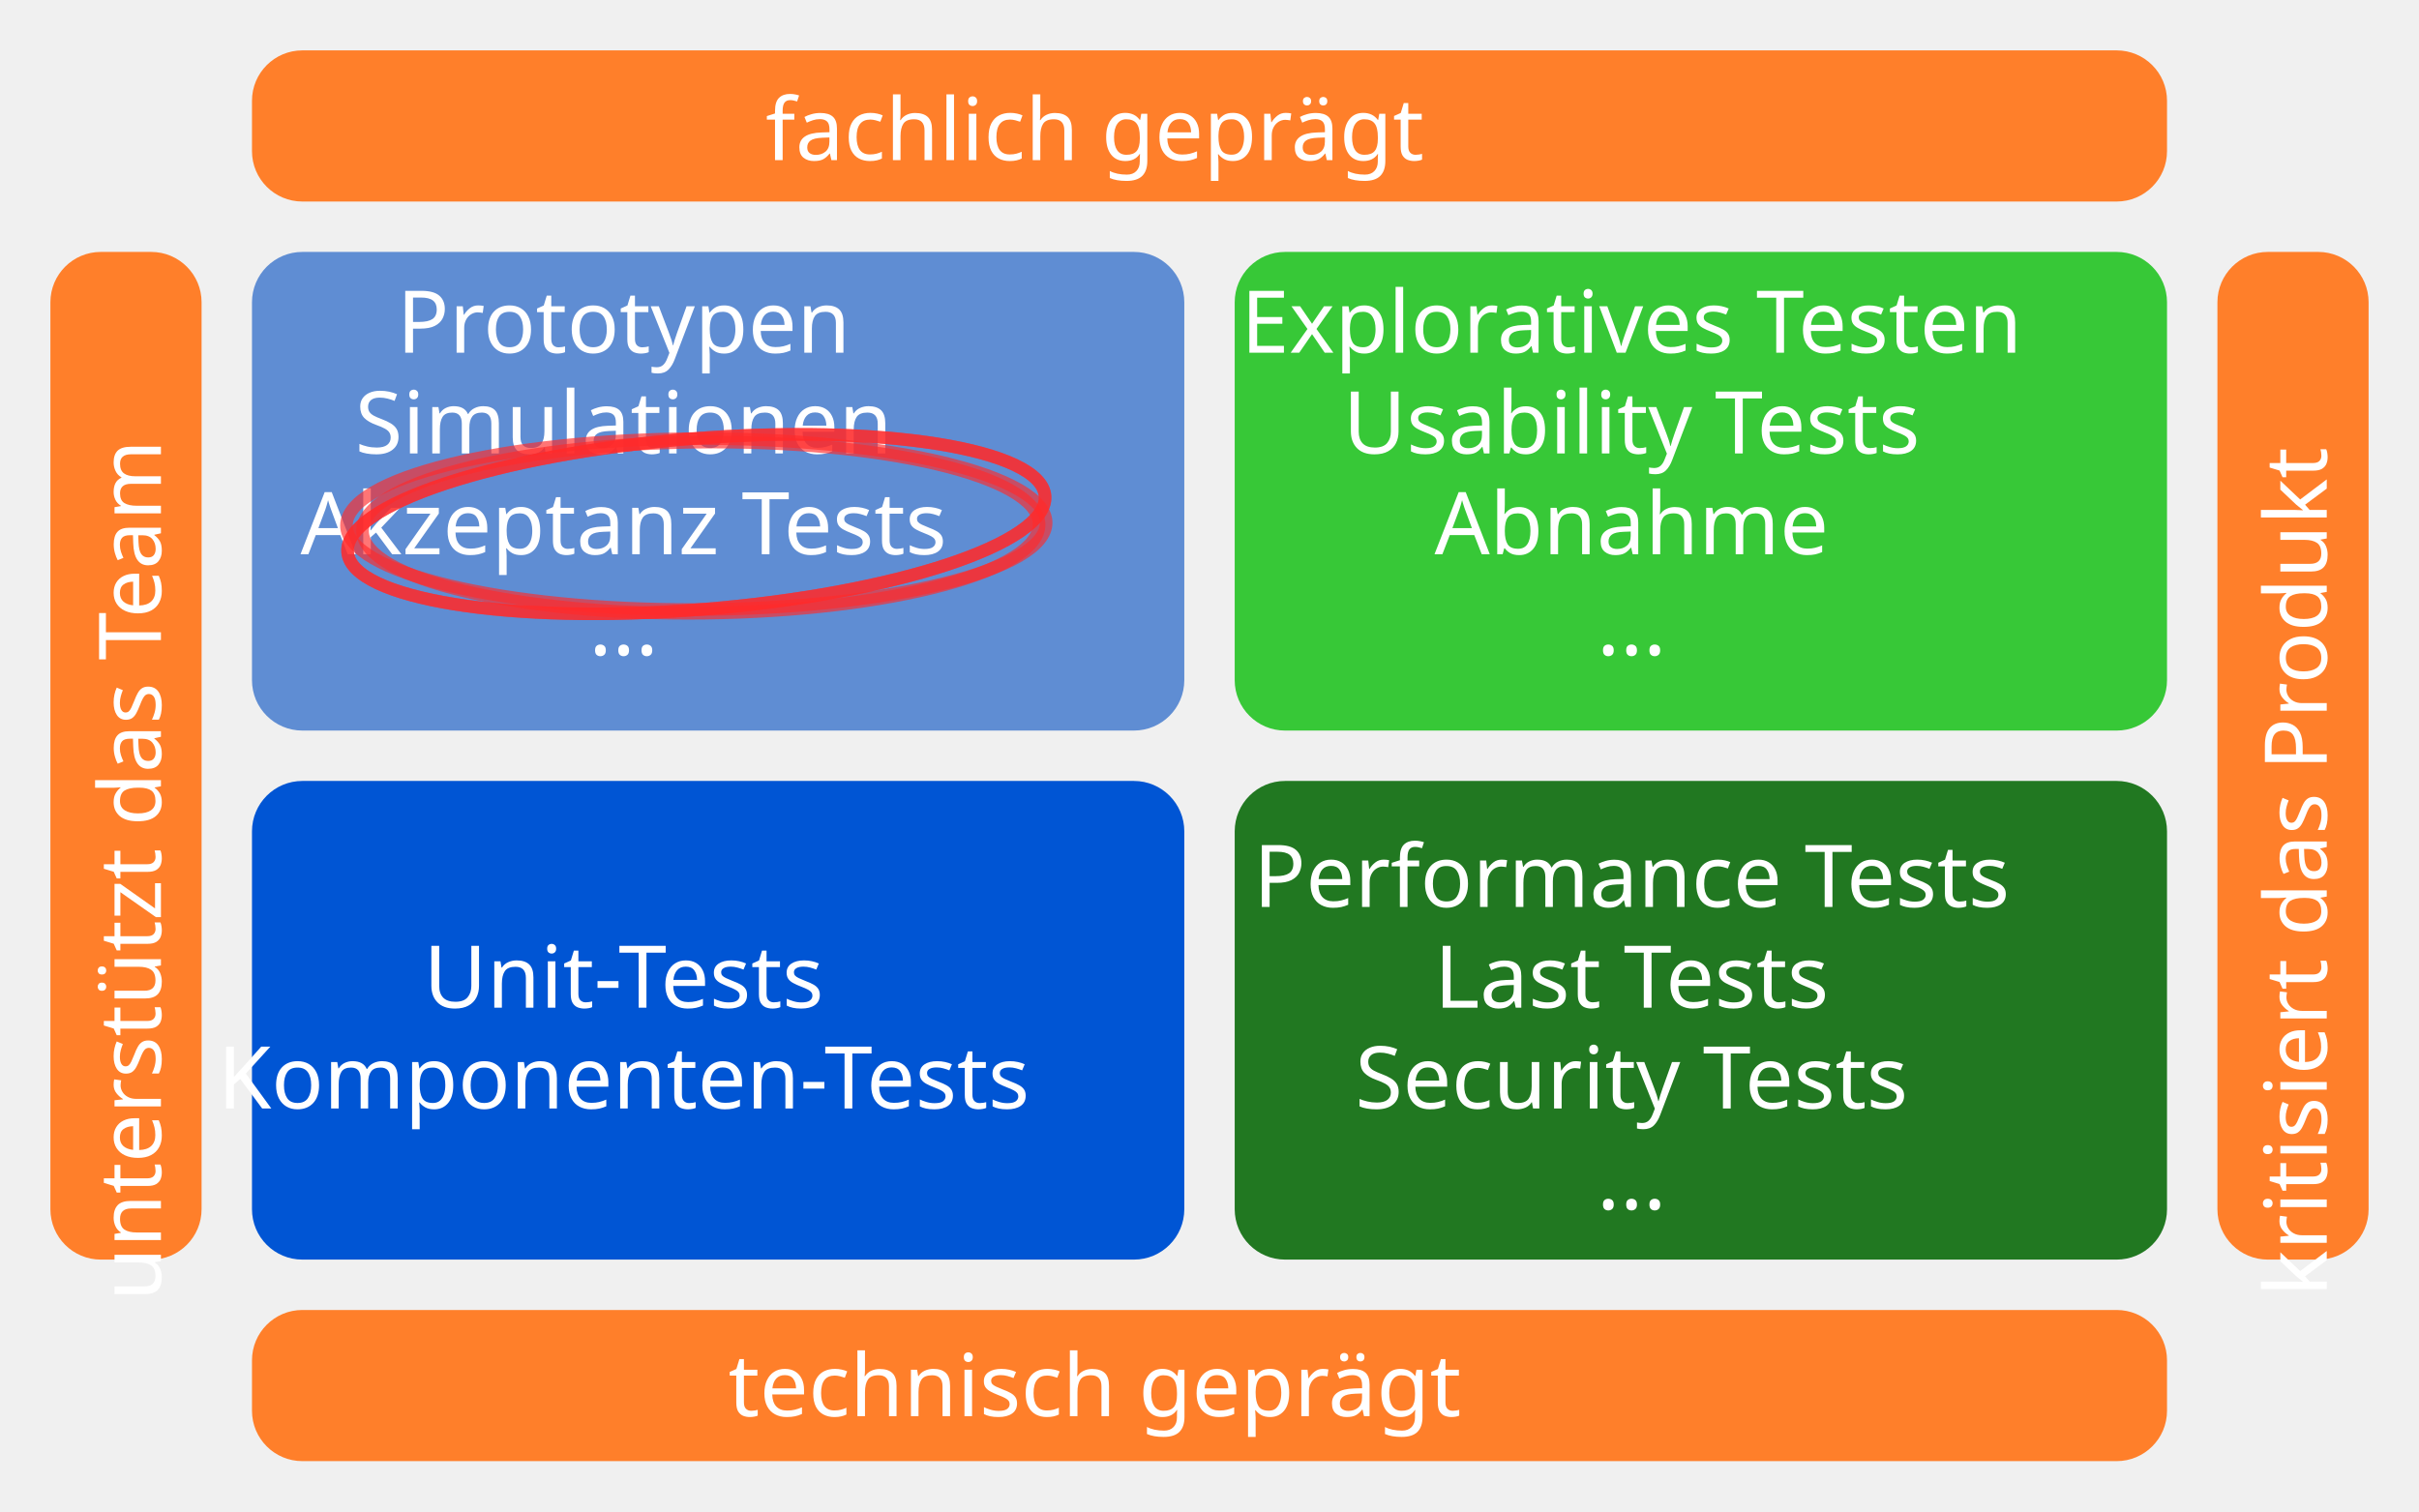
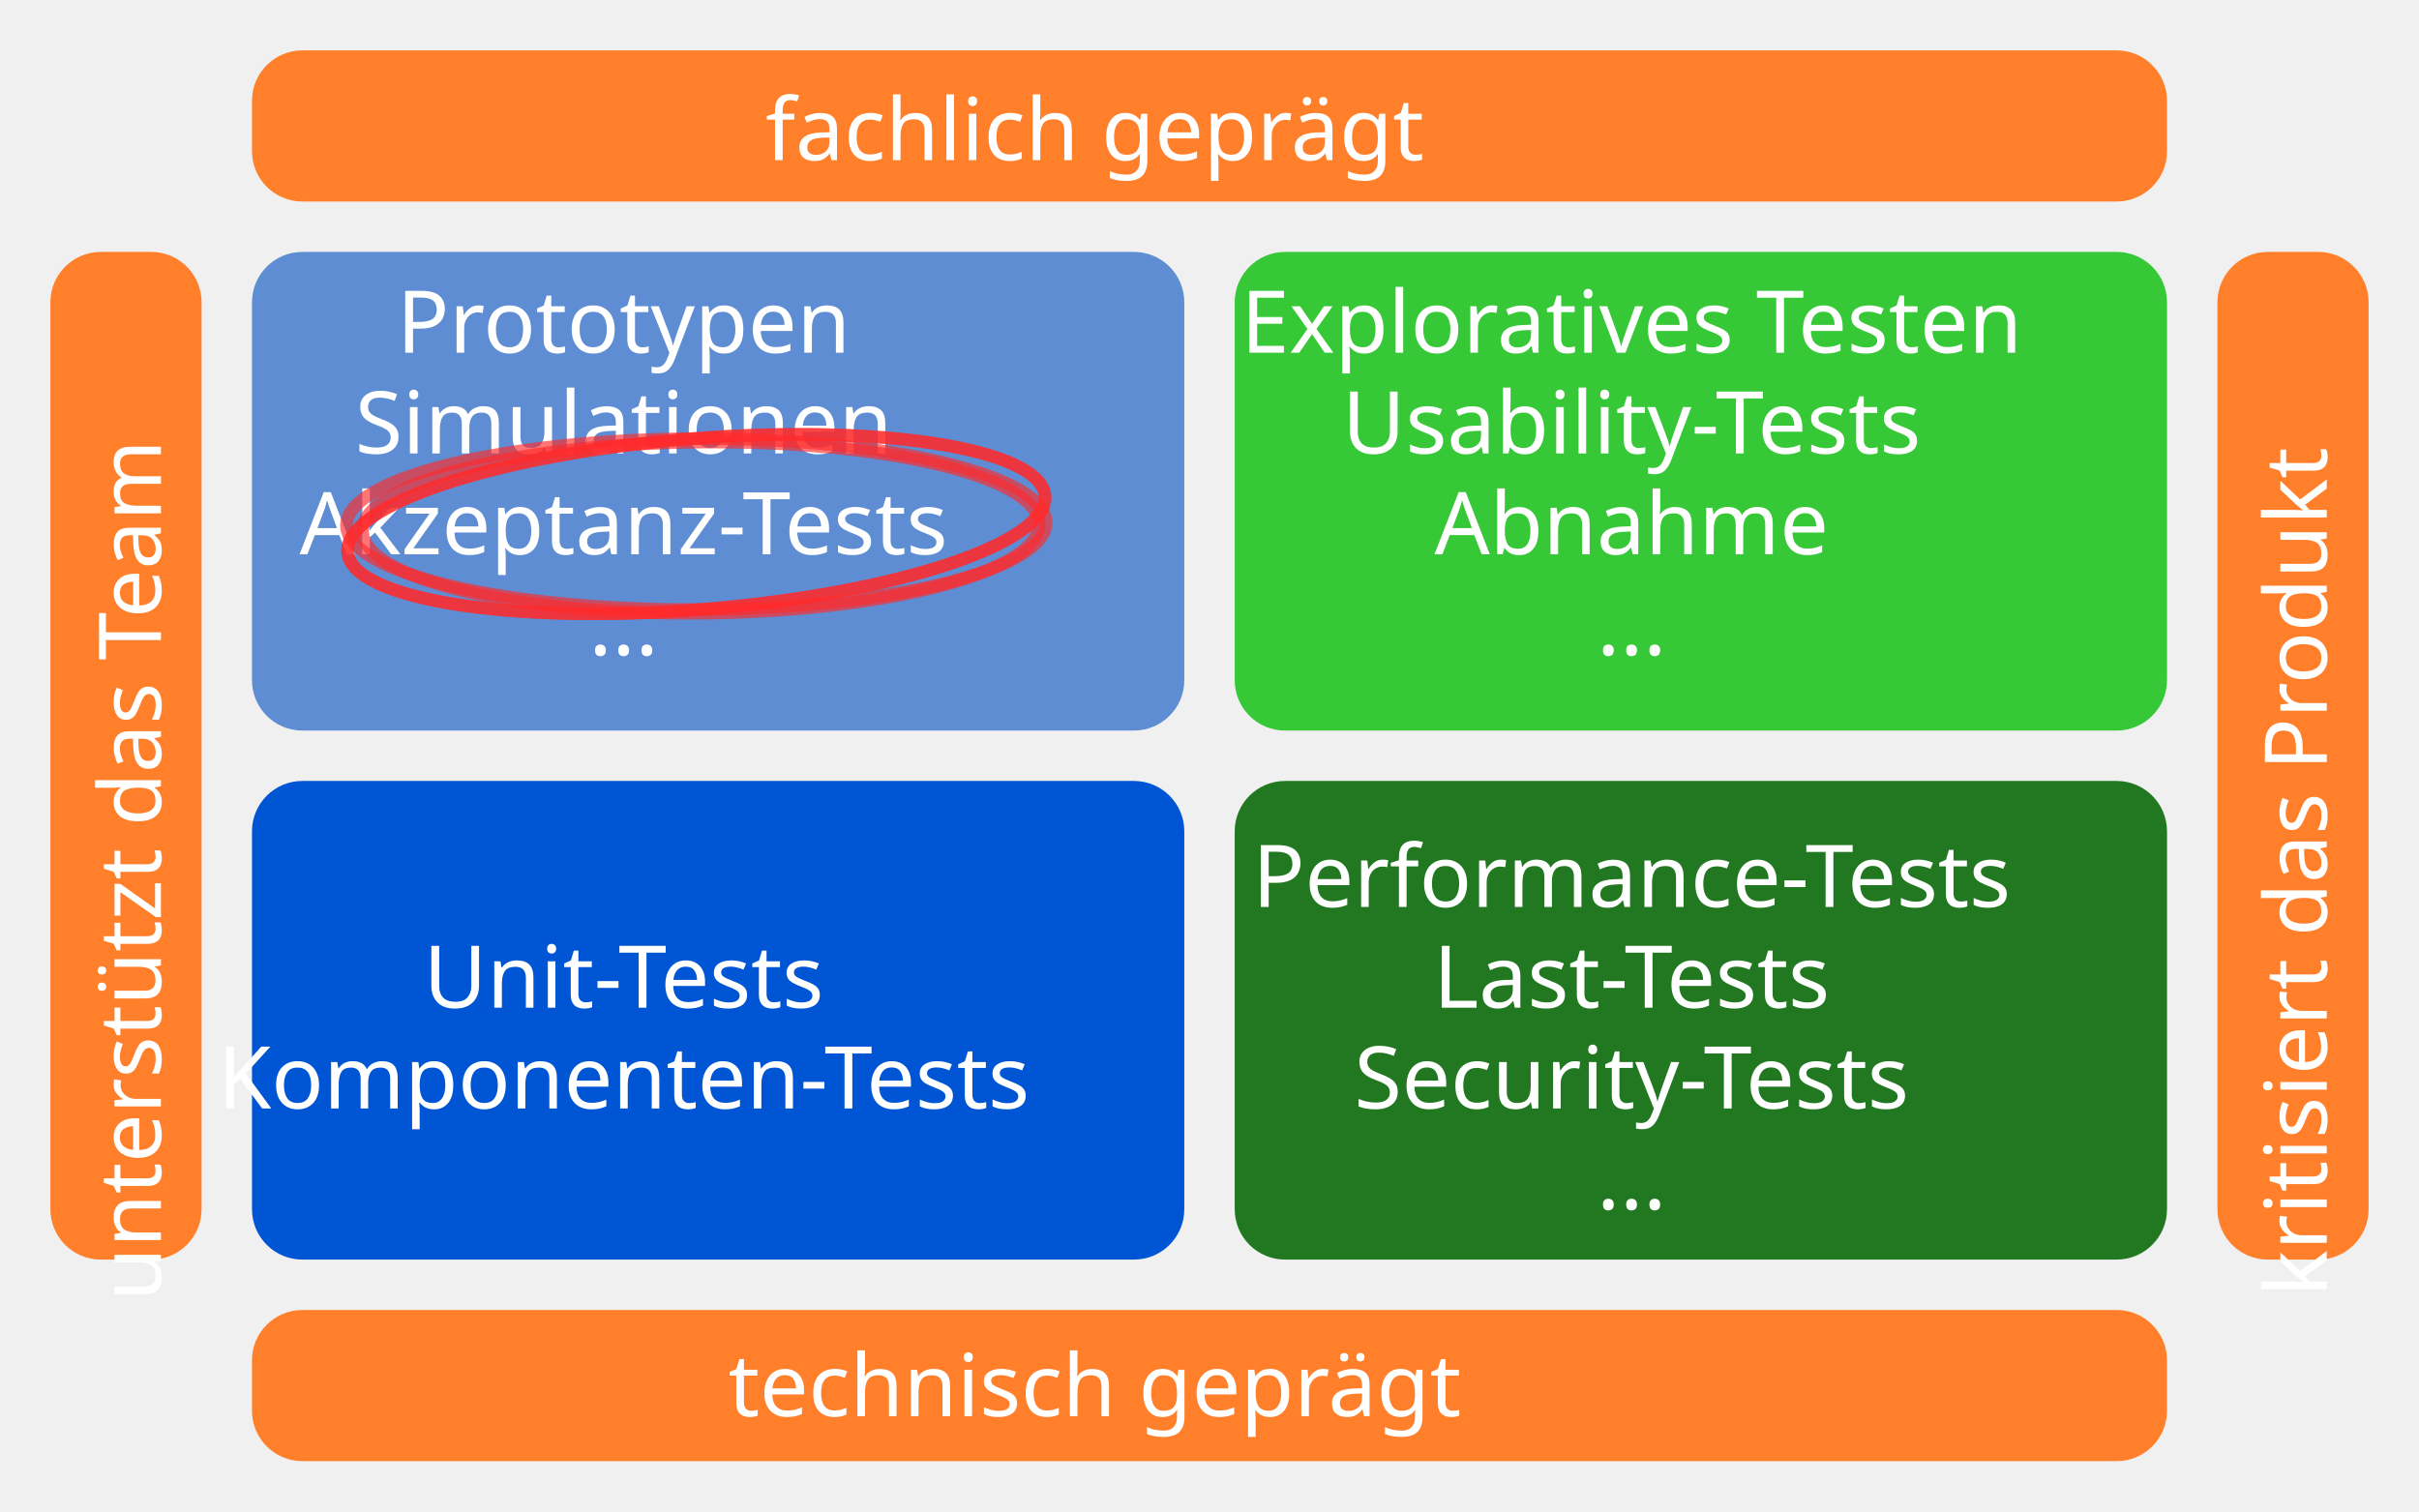
<svg xmlns="http://www.w3.org/2000/svg" width="768" height="480" viewBox="0 0 768 480" id="svg4160" version="1.1">
  <defs id="defs4162" />
  <g id="layer1" transform="translate(0,-572.3622)">
    <g id="g4760">
      <rect ry="16" rx="16" y="588.362" x="80" height="48" width="608" id="rect4722" style="color:#000000;clip-rule:nonzero;display:inline;overflow:visible;visibility:visible;opacity:1;isolation:auto;mix-blend-mode:normal;color-interpolation:sRGB;color-interpolation-filters:linearRGB;solid-color:#000000;solid-opacity:1;fill:#ff7f2a;fill-opacity:1;fill-rule:nonzero;stroke:none;stroke-width:12;stroke-linecap:round;stroke-linejoin:round;stroke-miterlimit:4;stroke-dasharray:none;stroke-dashoffset:0;stroke-opacity:1;color-rendering:auto;image-rendering:auto;shape-rendering:auto;text-rendering:auto;enable-background:accumulate" />
      <text id="text4724" y="623.22" x="383.973" style="font-style:normal;font-weight:normal;font-size:40px;line-height:125%;font-family:sans-serif;letter-spacing:0px;word-spacing:0px;fill:#ffffff;fill-opacity:1;stroke:none;stroke-width:1px;stroke-linecap:butt;stroke-linejoin:miter;stroke-opacity:1" xml:space="preserve">
        <tspan style="font-style:normal;font-variant:normal;font-weight:normal;font-stretch:condensed;font-size:27.5px;font-family:Impact;-inkscape-font-specification:'Impact Condensed';text-align:center;text-anchor:middle;fill:#ffffff" y="623.22" x="383.973" id="tspan4726">fachlich geprägt</tspan>
      </text>
    </g>
    <g id="g4770">
      <rect style="color:#000000;clip-rule:nonzero;display:inline;overflow:visible;visibility:visible;opacity:1;isolation:auto;mix-blend-mode:normal;color-interpolation:sRGB;color-interpolation-filters:linearRGB;solid-color:#000000;solid-opacity:1;fill:#ff7f2a;fill-opacity:1;fill-rule:nonzero;stroke:none;stroke-width:12;stroke-linecap:round;stroke-linejoin:round;stroke-miterlimit:4;stroke-dasharray:none;stroke-dashoffset:0;stroke-opacity:1;color-rendering:auto;image-rendering:auto;shape-rendering:auto;text-rendering:auto;enable-background:accumulate" id="rect4728" width="608" height="48" x="80" y="988.362" rx="16" ry="16" />
      <text xml:space="preserve" style="font-style:normal;font-weight:normal;font-size:40px;line-height:125%;font-family:sans-serif;letter-spacing:0px;word-spacing:0px;fill:#ffffff;fill-opacity:1;stroke:none;stroke-width:1px;stroke-linecap:butt;stroke-linejoin:miter;stroke-opacity:1" x="383.96" y="1022.077" id="text4730">
        <tspan id="tspan4732" x="383.96" y="1022.077" style="font-style:normal;font-variant:normal;font-weight:normal;font-stretch:condensed;font-size:27.5px;font-family:Impact;-inkscape-font-specification:'Impact Condensed';text-align:center;text-anchor:middle;fill:#ffffff">technisch geprägt</tspan>
      </text>
    </g>
    <g id="g4775">
      <rect transform="matrix(0,-1,1,0,0,0)" style="color:#000000;clip-rule:nonzero;display:inline;overflow:visible;visibility:visible;opacity:1;isolation:auto;mix-blend-mode:normal;color-interpolation:sRGB;color-interpolation-filters:linearRGB;solid-color:#000000;solid-opacity:1;fill:#ff7f2a;fill-opacity:1;fill-rule:nonzero;stroke:none;stroke-width:12;stroke-linecap:round;stroke-linejoin:round;stroke-miterlimit:4;stroke-dasharray:none;stroke-dashoffset:0;stroke-opacity:1;color-rendering:auto;image-rendering:auto;shape-rendering:auto;text-rendering:auto;enable-background:accumulate" id="rect4736" width="320" height="48" x="-972.362" y="16" rx="16" ry="16" />
      <text transform="matrix(0,-1,1,0,0,0)" xml:space="preserve" style="font-style:normal;font-weight:normal;font-size:40px;line-height:125%;font-family:sans-serif;letter-spacing:0px;word-spacing:0px;fill:#ffffff;fill-opacity:1;stroke:none;stroke-width:1px;stroke-linecap:butt;stroke-linejoin:miter;stroke-opacity:1" x="-812.349" y="51.091" id="text4738">
        <tspan id="tspan4740" x="-812.349" y="51.091" style="font-style:normal;font-variant:normal;font-weight:normal;font-stretch:condensed;font-size:27.5px;font-family:Impact;-inkscape-font-specification:'Impact Condensed';text-align:center;text-anchor:middle;fill:#ffffff">unterstützt das Team</tspan>
      </text>
    </g>
    <g id="g4765">
      <rect ry="16" rx="16" y="704" x="-972.362" height="48" width="320" id="rect4742" style="color:#000000;clip-rule:nonzero;display:inline;overflow:visible;visibility:visible;opacity:1;isolation:auto;mix-blend-mode:normal;color-interpolation:sRGB;color-interpolation-filters:linearRGB;solid-color:#000000;solid-opacity:1;fill:#ff7f2a;fill-opacity:1;fill-rule:nonzero;stroke:none;stroke-width:12;stroke-linecap:round;stroke-linejoin:round;stroke-miterlimit:4;stroke-dasharray:none;stroke-dashoffset:0;stroke-opacity:1;color-rendering:auto;image-rendering:auto;shape-rendering:auto;text-rendering:auto;enable-background:accumulate" transform="matrix(0,-1,1,0,0,0)" />
      <text id="text4744" y="738.709" x="-812.846" style="font-style:normal;font-weight:normal;font-size:40px;line-height:125%;font-family:sans-serif;letter-spacing:0px;word-spacing:0px;fill:#ffffff;fill-opacity:1;stroke:none;stroke-width:1px;stroke-linecap:butt;stroke-linejoin:miter;stroke-opacity:1" xml:space="preserve" transform="matrix(0,-1,1,0,0,0)">
        <tspan style="font-style:normal;font-variant:normal;font-weight:normal;font-stretch:condensed;font-size:27.5px;font-family:Impact;-inkscape-font-specification:'Impact Condensed';text-align:center;text-anchor:middle;fill:#ffffff" y="738.709" x="-812.846" id="tspan4746">kritisiert das Produkt</tspan>
      </text>
    </g>
    <rect style="color:#000000;clip-rule:nonzero;display:inline;overflow:visible;visibility:visible;opacity:1;isolation:auto;mix-blend-mode:normal;color-interpolation:sRGB;color-interpolation-filters:linearRGB;solid-color:#000000;solid-opacity:1;fill:#5f8dd3;fill-opacity:1;fill-rule:nonzero;stroke:none;stroke-width:12;stroke-linecap:round;stroke-linejoin:round;stroke-miterlimit:4;stroke-dasharray:none;stroke-dashoffset:0;stroke-opacity:1;color-rendering:auto;image-rendering:auto;shape-rendering:auto;text-rendering:auto;enable-background:accumulate" id="rect4748" width="296" height="152" x="80" y="652.362" rx="16" ry="16" />
    <rect ry="16" rx="16" y="820.362" x="80" height="152" width="296" id="rect4752" style="color:#000000;clip-rule:nonzero;display:inline;overflow:visible;visibility:visible;opacity:1;isolation:auto;mix-blend-mode:normal;color-interpolation:sRGB;color-interpolation-filters:linearRGB;solid-color:#000000;solid-opacity:1;fill:#0055d4;fill-opacity:1;fill-rule:nonzero;stroke:none;stroke-width:12;stroke-linecap:round;stroke-linejoin:round;stroke-miterlimit:4;stroke-dasharray:none;stroke-dashoffset:0;stroke-opacity:1;color-rendering:auto;image-rendering:auto;shape-rendering:auto;text-rendering:auto;enable-background:accumulate" />
    <rect ry="16" rx="16" y="652.362" x="392" height="152" width="296" id="rect4756" style="color:#000000;clip-rule:nonzero;display:inline;overflow:visible;visibility:visible;opacity:1;isolation:auto;mix-blend-mode:normal;color-interpolation:sRGB;color-interpolation-filters:linearRGB;solid-color:#000000;solid-opacity:1;fill:#37c837;fill-opacity:1;fill-rule:nonzero;stroke:none;stroke-width:12;stroke-linecap:round;stroke-linejoin:round;stroke-miterlimit:4;stroke-dasharray:none;stroke-dashoffset:0;stroke-opacity:1;color-rendering:auto;image-rendering:auto;shape-rendering:auto;text-rendering:auto;enable-background:accumulate" />
    <rect style="color:#000000;clip-rule:nonzero;display:inline;overflow:visible;visibility:visible;opacity:1;isolation:auto;mix-blend-mode:normal;color-interpolation:sRGB;color-interpolation-filters:linearRGB;solid-color:#000000;solid-opacity:1;fill:#217821;fill-opacity:1;fill-rule:nonzero;stroke:none;stroke-width:12;stroke-linecap:round;stroke-linejoin:round;stroke-miterlimit:4;stroke-dasharray:none;stroke-dashoffset:0;stroke-opacity:1;color-rendering:auto;image-rendering:auto;shape-rendering:auto;text-rendering:auto;enable-background:accumulate" id="rect4758" width="296" height="152" x="392" y="820.362" rx="16" ry="16" />
    <text id="text4724-4" y="684.362" x="224" style="font-style:normal;font-weight:normal;font-size:40px;line-height:125%;font-family:sans-serif;letter-spacing:0px;word-spacing:0px;fill:#ffffff;fill-opacity:1;stroke:none;stroke-width:1px;stroke-linecap:butt;stroke-linejoin:miter;stroke-opacity:1" xml:space="preserve">
      <tspan style="font-style:normal;font-variant:normal;font-weight:normal;font-stretch:condensed;font-size:27.5px;font-family:Impact;-inkscape-font-specification:'Impact Condensed';text-align:center;text-anchor:middle;fill:#ffffff" y="684.362" x="224" id="tspan4726-6">Prototypen</tspan>
    </text>
    <text xml:space="preserve" style="font-style:normal;font-weight:normal;font-size:40px;line-height:125%;font-family:sans-serif;letter-spacing:0px;word-spacing:0px;fill:#ffffff;fill-opacity:1;stroke:none;stroke-width:1px;stroke-linecap:butt;stroke-linejoin:miter;stroke-opacity:1" x="224" y="716.362" id="text4180">
      <tspan id="tspan4182" x="224" y="716.362" style="font-style:normal;font-variant:normal;font-weight:normal;font-stretch:condensed;font-size:27.5px;font-family:Impact;-inkscape-font-specification:'Impact Condensed';text-align:center;text-anchor:middle;fill:#ffffff">Simulationen</tspan>
    </text>
    <text xml:space="preserve" style="font-style:normal;font-weight:normal;font-size:40px;line-height:125%;font-family:sans-serif;letter-spacing:0px;word-spacing:0px;fill:#ffffff;fill-opacity:1;stroke:none;stroke-width:1px;stroke-linecap:butt;stroke-linejoin:miter;stroke-opacity:1" x="544" y="684.362" id="text4184">
      <tspan id="tspan4186" x="544" y="684.362" style="font-style:normal;font-variant:normal;font-weight:normal;font-stretch:condensed;font-size:27.5px;font-family:Impact;-inkscape-font-specification:'Impact Condensed';text-align:center;text-anchor:middle;fill:#ffffff">Exploratives Testen</tspan>
    </text>
    <text id="text4188" y="716.362" x="544" style="font-style:normal;font-weight:normal;font-size:40px;line-height:125%;font-family:sans-serif;letter-spacing:0px;word-spacing:0px;fill:#ffffff;fill-opacity:1;stroke:none;stroke-width:1px;stroke-linecap:butt;stroke-linejoin:miter;stroke-opacity:1" xml:space="preserve">
-       <tspan style="font-style:normal;font-variant:normal;font-weight:normal;font-stretch:condensed;font-size:27.5px;font-family:Impact;-inkscape-font-specification:'Impact Condensed';text-align:center;text-anchor:middle;fill:#ffffff" y="716.362" x="544" id="tspan4190">Usability Tests</tspan>
+       <tspan style="font-style:normal;font-variant:normal;font-weight:normal;font-stretch:condensed;font-size:27.5px;font-family:Impact;-inkscape-font-specification:'Impact Condensed';text-align:center;text-anchor:middle;fill:#ffffff" y="716.362" x="544" id="tspan4190">Usability-Tests</tspan>
    </text>
    <text xml:space="preserve" style="font-style:normal;font-weight:normal;font-size:40px;line-height:125%;font-family:sans-serif;letter-spacing:0px;word-spacing:0px;fill:#ffffff;fill-opacity:1;stroke:none;stroke-width:1px;stroke-linecap:butt;stroke-linejoin:miter;stroke-opacity:1" x="224" y="892.362" id="text4192">
      <tspan id="tspan4194" x="224" y="892.362" style="font-style:normal;font-variant:normal;font-weight:normal;font-stretch:condensed;font-size:27.5px;font-family:Impact;-inkscape-font-specification:'Impact Condensed';text-align:center;text-anchor:middle;fill:#ffffff">Unit-Tests</tspan>
    </text>
    <text xml:space="preserve" style="font-style:normal;font-weight:normal;font-size:40px;line-height:125%;font-family:sans-serif;letter-spacing:0px;word-spacing:0px;fill:#ffffff;fill-opacity:1;stroke:none;stroke-width:1px;stroke-linecap:butt;stroke-linejoin:miter;stroke-opacity:1" x="224" y="924.362" id="text4192-6">
      <tspan id="tspan4194-9" x="224" y="924.362" style="font-style:normal;font-variant:normal;font-weight:normal;font-stretch:condensed;font-size:27.5px;font-family:Impact;-inkscape-font-specification:'Impact Condensed';text-align:center;text-anchor:middle;fill:#ffffff">Komponenten-Tests</tspan>
    </text>
    <text id="text4214" y="860.362" x="544" style="font-style:normal;font-weight:normal;font-size:40px;line-height:125%;font-family:sans-serif;letter-spacing:0px;word-spacing:0px;fill:#ffffff;fill-opacity:1;stroke:none;stroke-width:1px;stroke-linecap:butt;stroke-linejoin:miter;stroke-opacity:1" xml:space="preserve">
-       <tspan style="font-style:normal;font-variant:normal;font-weight:normal;font-stretch:condensed;font-size:27.5px;font-family:Impact;-inkscape-font-specification:'Impact Condensed';text-align:center;text-anchor:middle;fill:#ffffff" y="860.362" x="544" id="tspan4216">Performance Tests</tspan>
+       <tspan style="font-style:normal;font-variant:normal;font-weight:normal;font-stretch:condensed;font-size:27.5px;font-family:Impact;-inkscape-font-specification:'Impact Condensed';text-align:center;text-anchor:middle;fill:#ffffff" y="860.362" x="544" id="tspan4216">Performance-Tests</tspan>
    </text>
    <text xml:space="preserve" style="font-style:normal;font-weight:normal;font-size:40px;line-height:125%;font-family:sans-serif;letter-spacing:0px;word-spacing:0px;fill:#ffffff;fill-opacity:1;stroke:none;stroke-width:1px;stroke-linecap:butt;stroke-linejoin:miter;stroke-opacity:1" x="544" y="892.362" id="text4218">
-       <tspan id="tspan4220" x="544" y="892.362" style="font-style:normal;font-variant:normal;font-weight:normal;font-stretch:condensed;font-size:27.5px;font-family:Impact;-inkscape-font-specification:'Impact Condensed';text-align:center;text-anchor:middle;fill:#ffffff">Last Tests</tspan>
+       <tspan id="tspan4220" x="544" y="892.362" style="font-style:normal;font-variant:normal;font-weight:normal;font-stretch:condensed;font-size:27.5px;font-family:Impact;-inkscape-font-specification:'Impact Condensed';text-align:center;text-anchor:middle;fill:#ffffff">Last-Tests</tspan>
    </text>
    <text id="text4222" y="924.362" x="544" style="font-style:normal;font-weight:normal;font-size:40px;line-height:125%;font-family:sans-serif;letter-spacing:0px;word-spacing:0px;fill:#ffffff;fill-opacity:1;stroke:none;stroke-width:1px;stroke-linecap:butt;stroke-linejoin:miter;stroke-opacity:1" xml:space="preserve">
-       <tspan style="font-style:normal;font-variant:normal;font-weight:normal;font-stretch:condensed;font-size:27.5px;font-family:Impact;-inkscape-font-specification:'Impact Condensed';text-align:center;text-anchor:middle;fill:#ffffff" y="924.362" x="544" id="tspan4224">Security Tests</tspan>
+       <tspan style="font-style:normal;font-variant:normal;font-weight:normal;font-stretch:condensed;font-size:27.5px;font-family:Impact;-inkscape-font-specification:'Impact Condensed';text-align:center;text-anchor:middle;fill:#ffffff" y="924.362" x="544" id="tspan4224">Security-Tests</tspan>
    </text>
    <text xml:space="preserve" style="font-style:normal;font-weight:normal;font-size:40px;line-height:125%;font-family:sans-serif;letter-spacing:0px;word-spacing:0px;fill:#000000;fill-opacity:1;stroke:none;stroke-width:1px;stroke-linecap:butt;stroke-linejoin:miter;stroke-opacity:1" x="544" y="892.362" id="text4226">
      <tspan id="tspan4228" x="544" y="892.362" />
    </text>
    <text xml:space="preserve" style="font-style:normal;font-weight:normal;font-size:40px;line-height:125%;font-family:sans-serif;letter-spacing:0px;word-spacing:0px;fill:#ffffff;fill-opacity:1;stroke:none;stroke-width:1px;stroke-linecap:butt;stroke-linejoin:miter;stroke-opacity:1" x="544" y="748.362" id="text4230">
      <tspan id="tspan4232" x="544" y="748.362" style="font-style:normal;font-variant:normal;font-weight:normal;font-stretch:condensed;font-size:27.5px;font-family:Impact;-inkscape-font-specification:'Impact Condensed';text-align:center;text-anchor:middle;fill:#ffffff">Abnahme</tspan>
    </text>
    <text id="text4238" y="780.362" x="544" style="font-style:normal;font-weight:normal;font-size:40px;line-height:125%;font-family:sans-serif;letter-spacing:0px;word-spacing:0px;fill:#ffffff;fill-opacity:1;stroke:none;stroke-width:1px;stroke-linecap:butt;stroke-linejoin:miter;stroke-opacity:1" xml:space="preserve">
      <tspan style="font-style:normal;font-variant:normal;font-weight:normal;font-stretch:condensed;font-size:27.5px;font-family:Impact;-inkscape-font-specification:'Impact Condensed';text-align:center;text-anchor:middle;fill:#ffffff" y="780.362" x="544" id="tspan4240">...</tspan>
    </text>
    <text xml:space="preserve" style="font-style:normal;font-weight:normal;font-size:40px;line-height:125%;font-family:sans-serif;letter-spacing:0px;word-spacing:0px;fill:#ffffff;fill-opacity:1;stroke:none;stroke-width:1px;stroke-linecap:butt;stroke-linejoin:miter;stroke-opacity:1" x="544" y="956.362" id="text4242">
      <tspan id="tspan4244" x="544" y="956.362" style="font-style:normal;font-variant:normal;font-weight:normal;font-stretch:condensed;font-size:27.5px;font-family:Impact;-inkscape-font-specification:'Impact Condensed';text-align:center;text-anchor:middle;fill:#ffffff">...</tspan>
    </text>
    <text id="text4246" y="748.362" x="224" style="font-style:normal;font-weight:normal;font-size:40px;line-height:125%;font-family:sans-serif;letter-spacing:0px;word-spacing:0px;fill:#ffffff;fill-opacity:1;stroke:none;stroke-width:1px;stroke-linecap:butt;stroke-linejoin:miter;stroke-opacity:1" xml:space="preserve">
-       <tspan style="font-style:normal;font-variant:normal;font-weight:normal;font-stretch:condensed;font-size:27.5px;font-family:Impact;-inkscape-font-specification:'Impact Condensed';text-align:center;text-anchor:middle;fill:#ffffff" y="748.362" x="224" id="tspan4248">Akzeptanz Tests</tspan>
+       <tspan style="font-style:normal;font-variant:normal;font-weight:normal;font-stretch:condensed;font-size:27.5px;font-family:Impact;-inkscape-font-specification:'Impact Condensed';text-align:center;text-anchor:middle;fill:#ffffff" y="748.362" x="224" id="tspan4248">Akzeptanz-Tests</tspan>
    </text>
    <text xml:space="preserve" style="font-style:normal;font-weight:normal;font-size:40px;line-height:125%;font-family:sans-serif;letter-spacing:0px;word-spacing:0px;fill:#ffffff;fill-opacity:1;stroke:none;stroke-width:1px;stroke-linecap:butt;stroke-linejoin:miter;stroke-opacity:1" x="224" y="780.362" id="text4254">
      <tspan id="tspan4256" x="224" y="780.362" style="font-style:normal;font-variant:normal;font-weight:normal;font-stretch:condensed;font-size:27.5px;font-family:Impact;-inkscape-font-specification:'Impact Condensed';text-align:center;text-anchor:middle;fill:#ffffff">...</tspan>
    </text>
    <ellipse style="color:#000000;clip-rule:nonzero;display:inline;overflow:visible;visibility:visible;opacity:0.647;isolation:auto;mix-blend-mode:normal;color-interpolation:sRGB;color-interpolation-filters:linearRGB;solid-color:#000000;solid-opacity:1;fill:none;fill-opacity:0.502;fill-rule:nonzero;stroke:#ff2a2a;stroke-width:4;stroke-linecap:round;stroke-linejoin:round;stroke-miterlimit:4;stroke-dasharray:none;stroke-dashoffset:0;stroke-opacity:1;color-rendering:auto;image-rendering:auto;shape-rendering:auto;text-rendering:auto;enable-background:accumulate" id="path12703" cx="160.964" cy="754.172" rx="111.071" ry="27.143" transform="matrix(0.9967634,-0.08039123,0.08039123,0.9967634,0,0)" />
    <ellipse transform="matrix(0.9967634,-0.08039123,0.08039123,0.9967634,0,0)" ry="27.143" rx="111.071" cy="754.172" cx="160.964" id="ellipse12705" style="color:#000000;clip-rule:nonzero;display:inline;overflow:visible;visibility:visible;opacity:0.647;isolation:auto;mix-blend-mode:normal;color-interpolation:sRGB;color-interpolation-filters:linearRGB;solid-color:#000000;solid-opacity:1;fill:none;fill-opacity:0.502;fill-rule:nonzero;stroke:#ff2a2a;stroke-width:4;stroke-linecap:round;stroke-linejoin:round;stroke-miterlimit:4;stroke-dasharray:none;stroke-dashoffset:0;stroke-opacity:1;color-rendering:auto;image-rendering:auto;shape-rendering:auto;text-rendering:auto;enable-background:accumulate" />
    <ellipse style="color:#000000;clip-rule:nonzero;display:inline;overflow:visible;visibility:visible;opacity:0.647;isolation:auto;mix-blend-mode:normal;color-interpolation:sRGB;color-interpolation-filters:linearRGB;solid-color:#000000;solid-opacity:1;fill:none;fill-opacity:0.502;fill-rule:nonzero;stroke:#ff2a2a;stroke-width:4;stroke-linecap:round;stroke-linejoin:round;stroke-miterlimit:4;stroke-dasharray:none;stroke-dashoffset:0;stroke-opacity:1;color-rendering:auto;image-rendering:auto;shape-rendering:auto;text-rendering:auto;enable-background:accumulate" id="ellipse12707" cx="218.09" cy="739.676" rx="111.071" ry="27.143" transform="matrix(0.9999919,-0.00403377,0.00403377,0.9999919,0,0)" />
    <ellipse transform="matrix(0.9999265,-0.01212102,0.04183773,0.9991244,0,0)" ry="27.178" rx="107.404" cy="742.904" cx="191.433" id="ellipse12709" style="color:#000000;clip-rule:nonzero;display:inline;overflow:visible;visibility:visible;opacity:0.647;isolation:auto;mix-blend-mode:normal;color-interpolation:sRGB;color-interpolation-filters:linearRGB;solid-color:#000000;solid-opacity:1;fill:none;fill-opacity:0.502;fill-rule:nonzero;stroke:#ff2a2a;stroke-width:4.001;stroke-linecap:round;stroke-linejoin:round;stroke-miterlimit:4;stroke-dasharray:none;stroke-dashoffset:0;stroke-opacity:1;color-rendering:auto;image-rendering:auto;shape-rendering:auto;text-rendering:auto;enable-background:accumulate" />
  </g>
</svg>
